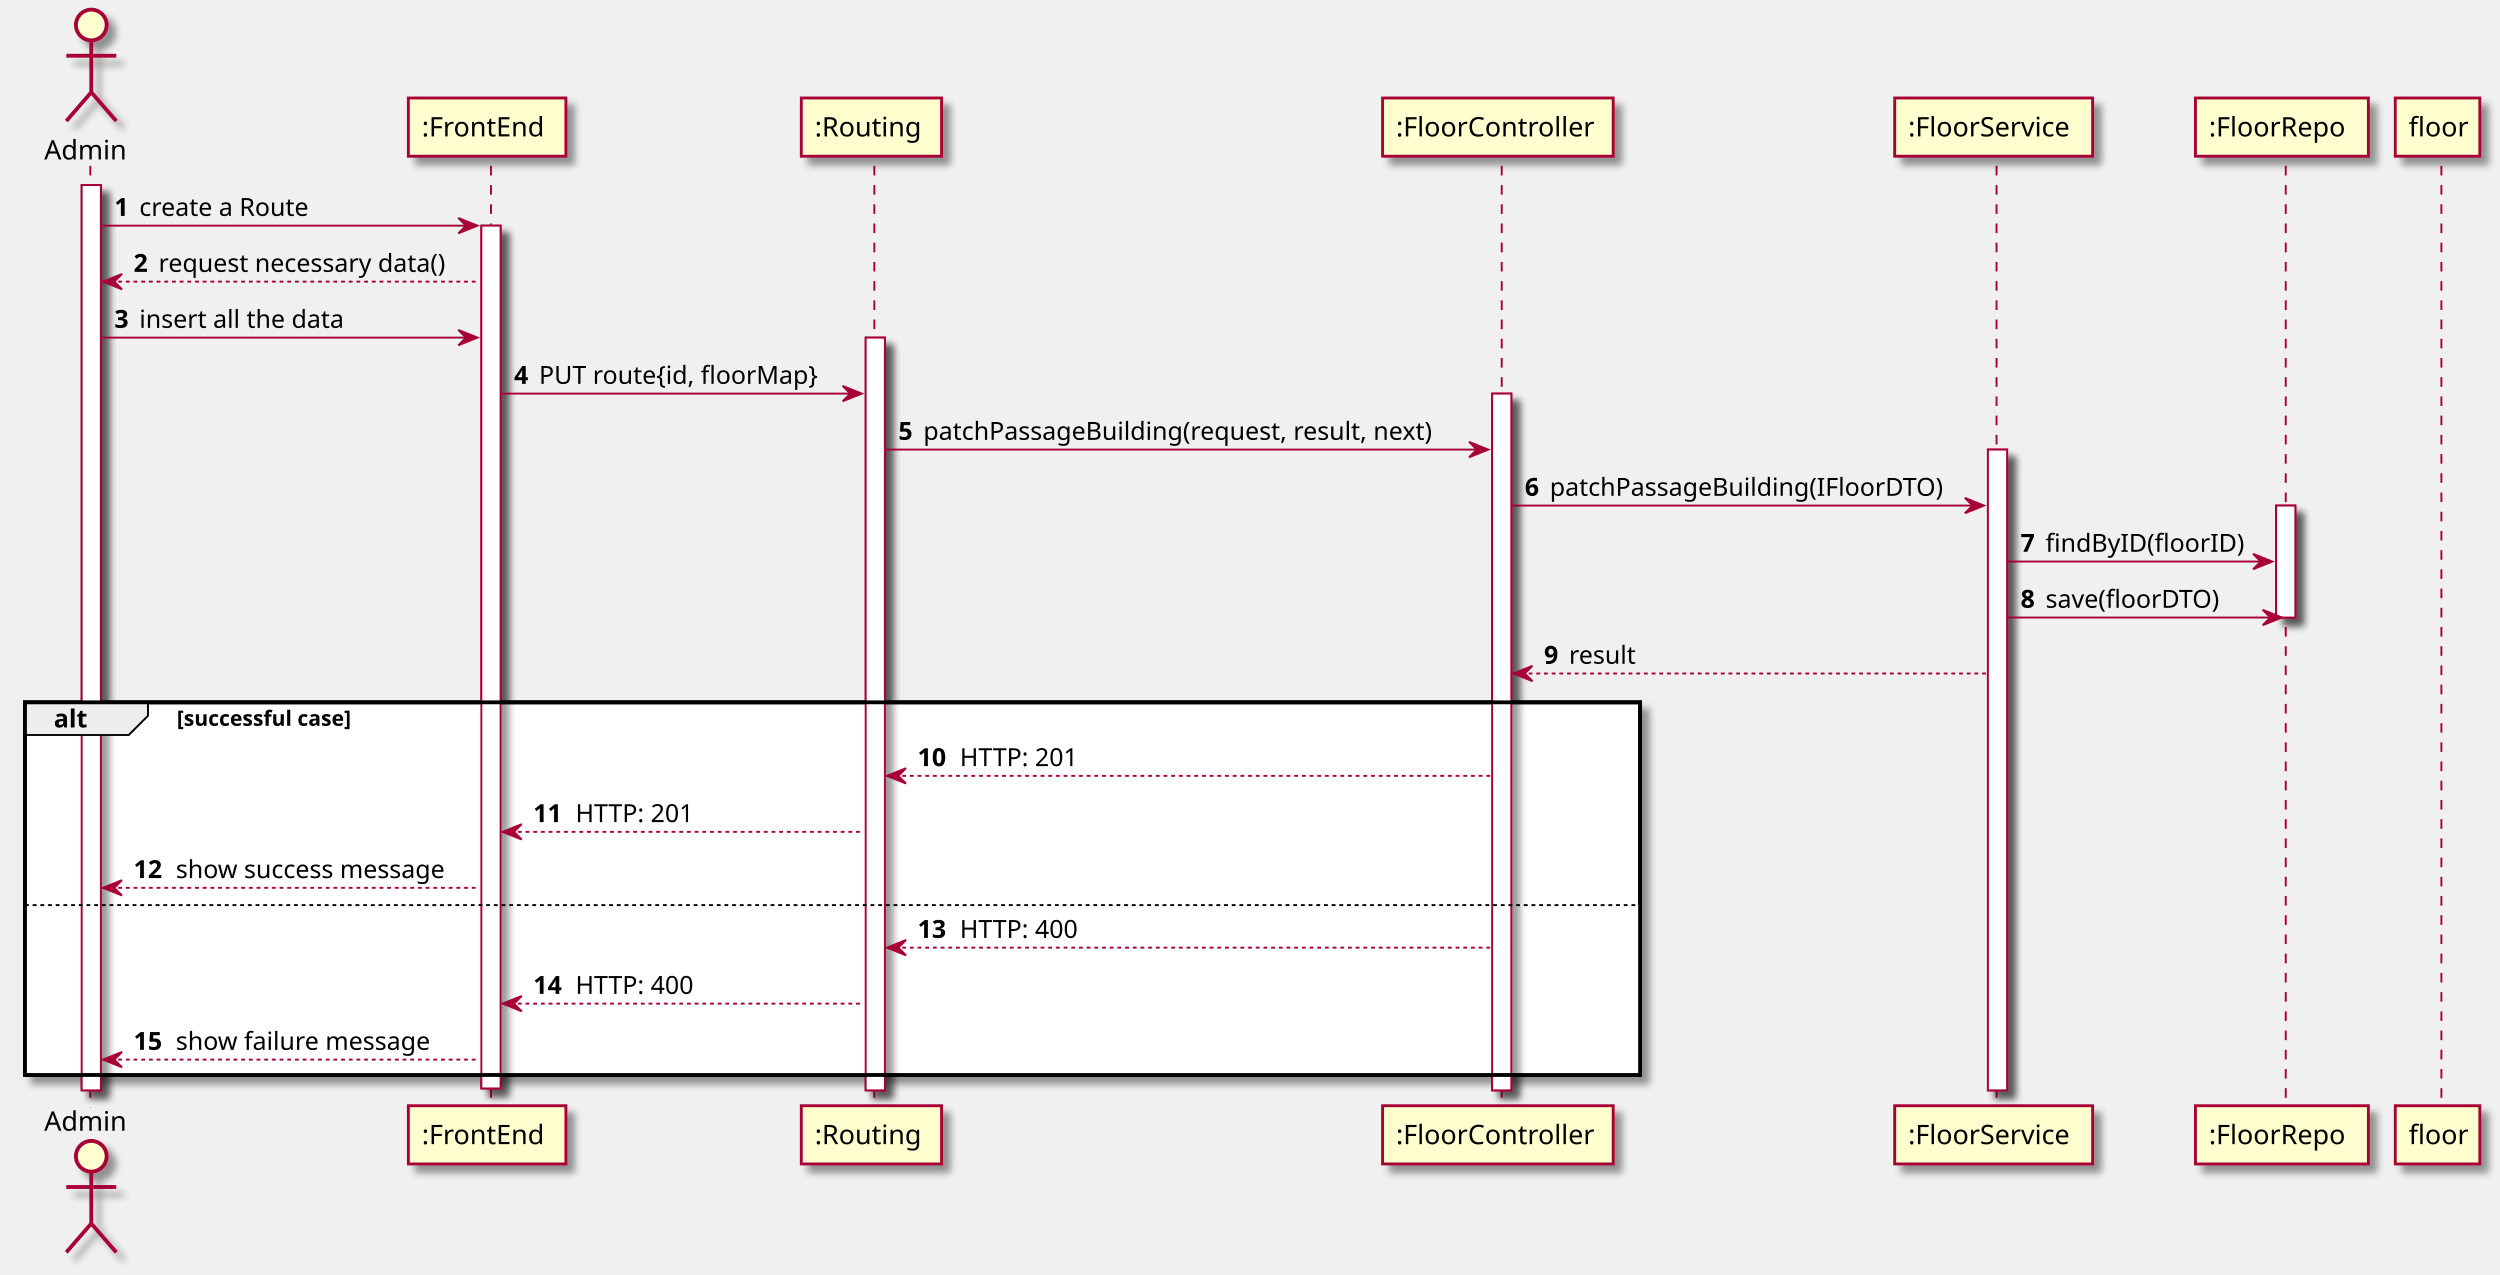
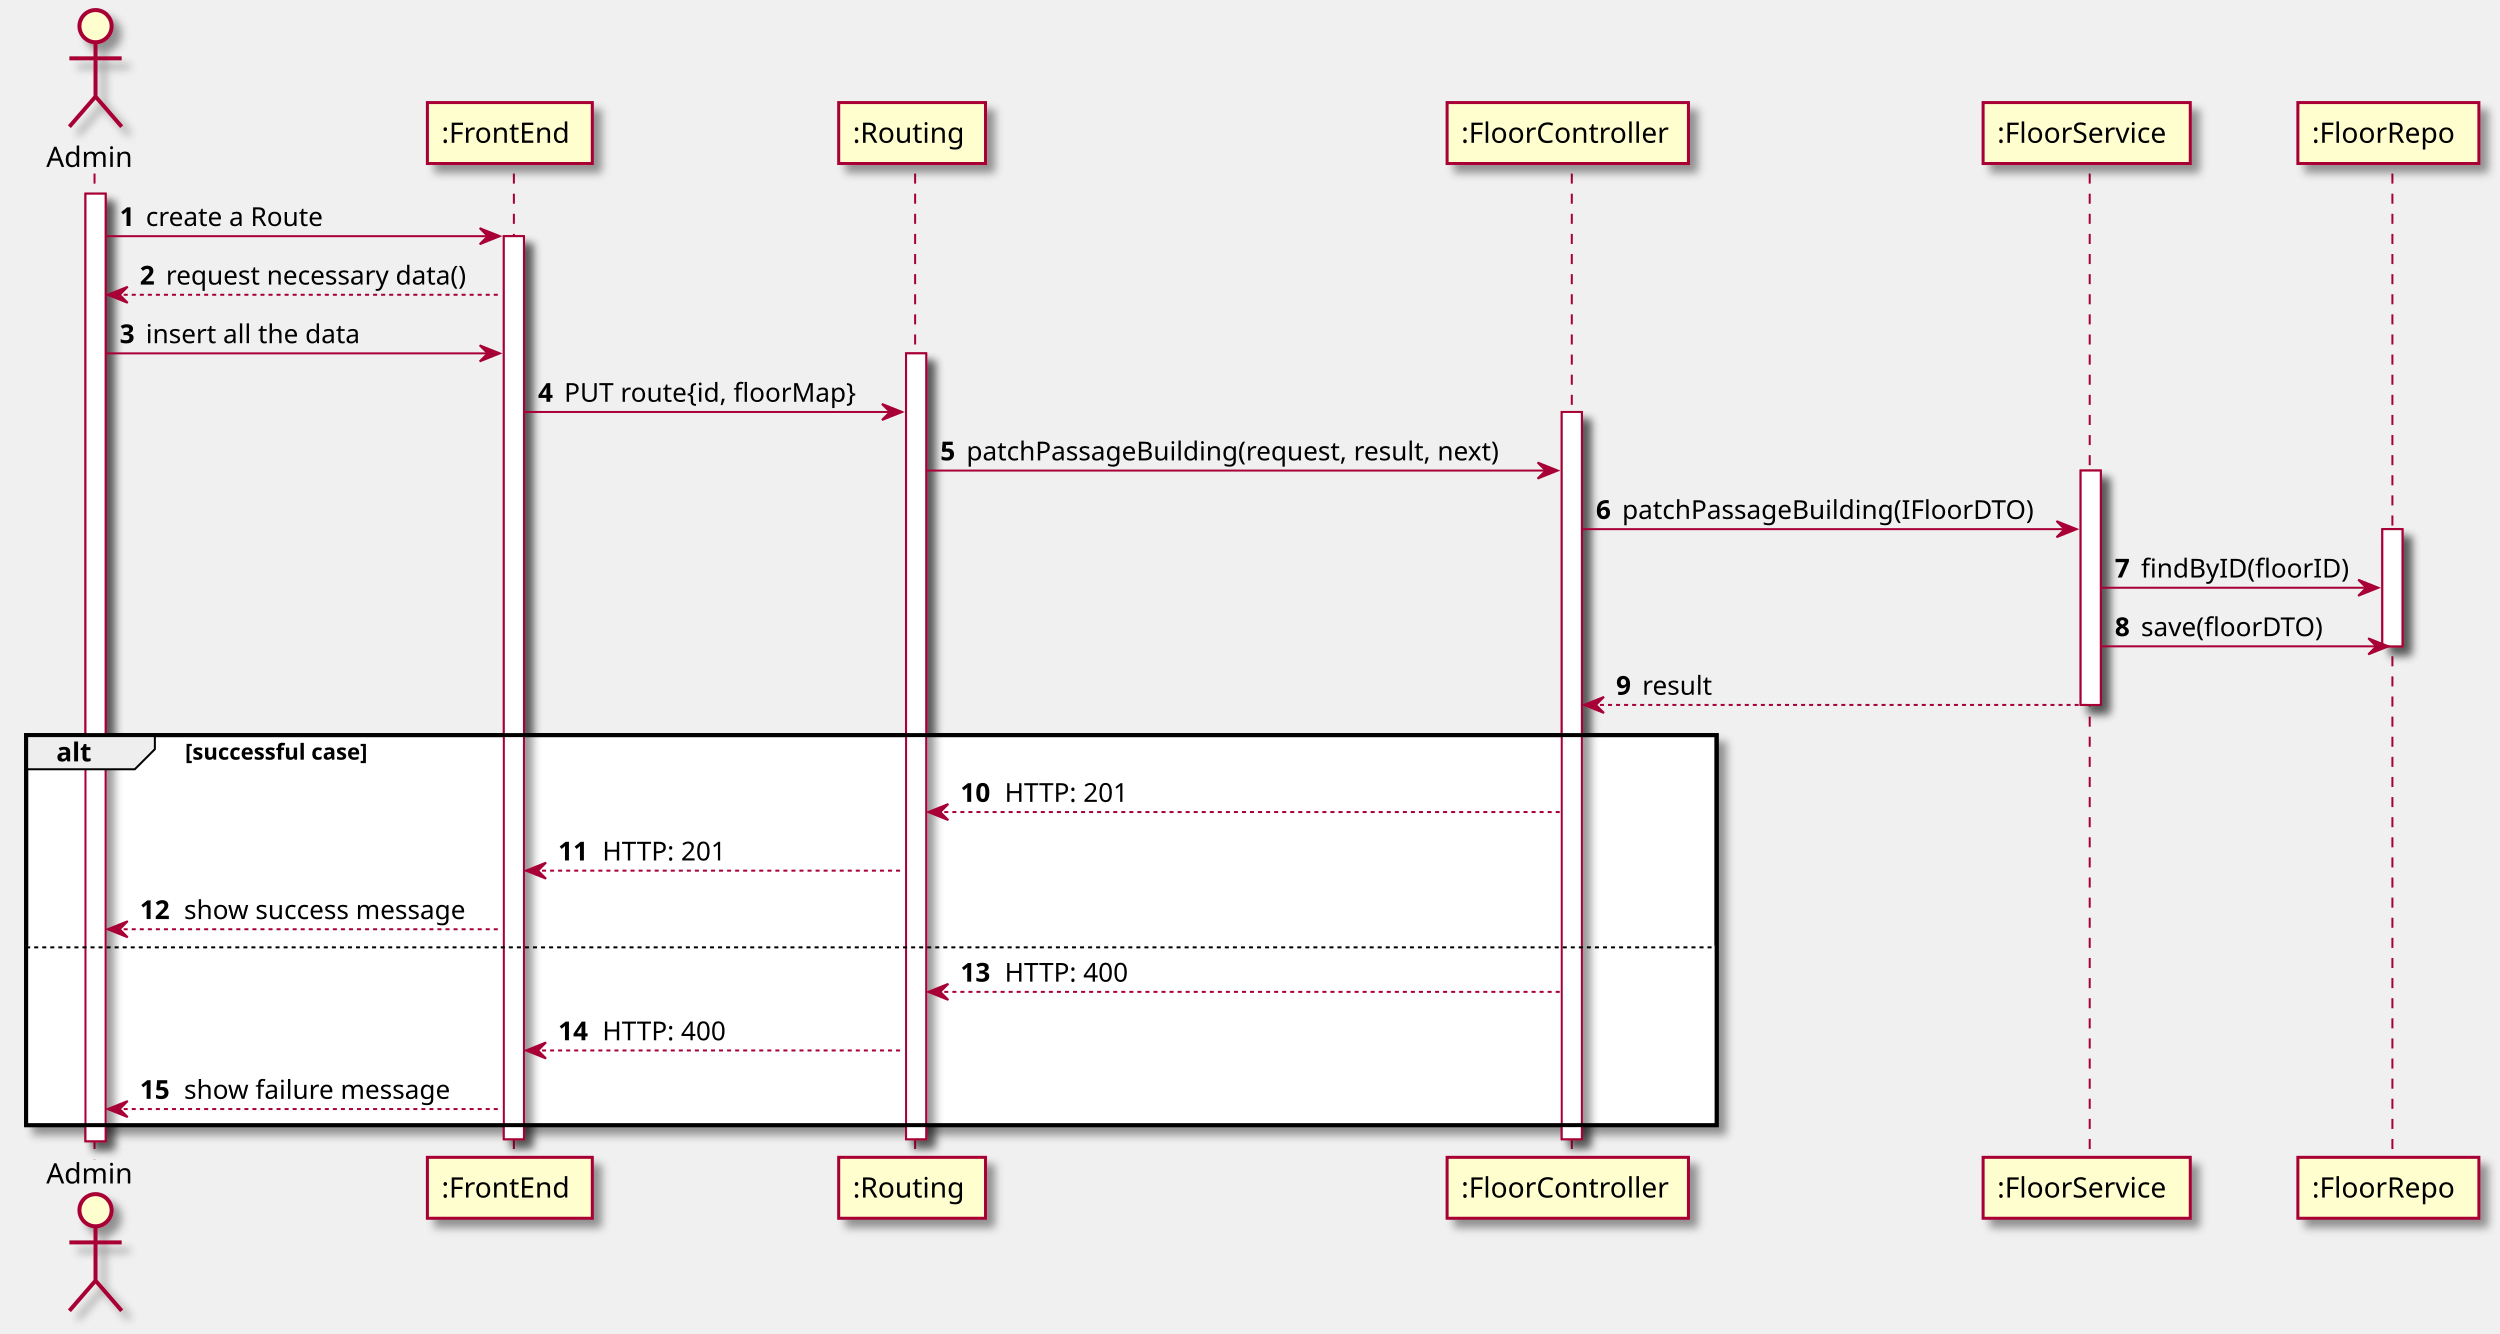
- <svg xmlns="http://www.w3.org/2000/svg" contentScriptType="application/ecmascript" contentStyleType="text/css" height="663px" preserveAspectRatio="none" style="width:1301px;height:663px;" version="1.1" viewBox="0 0 1301 663" width="1301px" zoomAndPan="magnify">
+ <svg xmlns="http://www.w3.org/2000/svg" contentScriptType="application/ecmascript" contentStyleType="text/css" height="663px" preserveAspectRatio="none" style="width:1243px;height:663px;" version="1.1" viewBox="0 0 1243 663" width="1243px" zoomAndPan="magnify">
  <defs>
-     <filter height="300%" id="f15qedr2ft3075" width="300%" x="-1" y="-1">
+     <filter height="300%" id="f1h34gz51g2jlm" width="300%" x="-1" y="-1">
      <feGaussianBlur result="blurOut" stdDeviation="2.0" />
      <feColorMatrix in="blurOut" result="blurOut2" type="matrix" values="0 0 0 0 0 0 0 0 0 0 0 0 0 0 0 0 0 0 .4 0" />
      <feOffset dx="4.0" dy="4.0" in="blurOut2" result="blurOut3" />
      <feBlend in="SourceGraphic" in2="blurOut3" mode="normal" />
    </filter>
  </defs>
  <g>
-     <rect fill="#FFFFFF" filter="url(#f15qedr2ft3075)" height="471.125" style="stroke: #A80036; stroke-width: 1.0;" width="10" x="42.5" y="96.297" />
-     <rect fill="#FFFFFF" filter="url(#f15qedr2ft3075)" height="448.992" style="stroke: #A80036; stroke-width: 1.0;" width="10" x="250.5" y="117.43" />
-     <rect fill="#FFFFFF" filter="url(#f15qedr2ft3075)" height="391.727" style="stroke: #A80036; stroke-width: 1.0;" width="10" x="450.5" y="175.695" />
-     <rect fill="#FFFFFF" filter="url(#f15qedr2ft3075)" height="362.594" style="stroke: #A80036; stroke-width: 1.0;" width="10" x="776.5" y="204.828" />
-     <rect fill="#FFFFFF" filter="url(#f15qedr2ft3075)" height="333.461" style="stroke: #A80036; stroke-width: 1.0;" width="10" x="1034.5" y="233.961" />
-     <rect fill="#FFFFFF" filter="url(#f15qedr2ft3075)" height="58.266" style="stroke: #A80036; stroke-width: 1.0;" width="10" x="1184.5" y="263.094" />
-     <rect fill="#FFFFFF" filter="url(#f15qedr2ft3075)" height="193.93" style="stroke: #000000; stroke-width: 2.0;" width="840.5" x="13" y="365.492" />
+     <rect fill="#FFFFFF" filter="url(#f1h34gz51g2jlm)" height="471.125" style="stroke: #A80036; stroke-width: 1.0;" width="10" x="42.5" y="96.297" />
+     <rect fill="#FFFFFF" filter="url(#f1h34gz51g2jlm)" height="448.992" style="stroke: #A80036; stroke-width: 1.0;" width="10" x="250.5" y="117.43" />
+     <rect fill="#FFFFFF" filter="url(#f1h34gz51g2jlm)" height="390.727" style="stroke: #A80036; stroke-width: 1.0;" width="10" x="450.5" y="175.695" />
+     <rect fill="#FFFFFF" filter="url(#f1h34gz51g2jlm)" height="361.594" style="stroke: #A80036; stroke-width: 1.0;" width="10" x="776.5" y="204.828" />
+     <rect fill="#FFFFFF" filter="url(#f1h34gz51g2jlm)" height="116.531" style="stroke: #A80036; stroke-width: 1.0;" width="10" x="1034.5" y="233.961" />
+     <rect fill="#FFFFFF" filter="url(#f1h34gz51g2jlm)" height="58.266" style="stroke: #A80036; stroke-width: 1.0;" width="10" x="1184.5" y="263.094" />
+     <rect fill="#FFFFFF" filter="url(#f1h34gz51g2jlm)" height="193.93" style="stroke: #000000; stroke-width: 2.0;" width="840.5" x="13" y="365.492" />
    <rect fill="#FFFFFF" height="89.398" style="stroke: none; stroke-width: 1.0;" width="840.5" x="13" y="470.023" />
    <line style="stroke: #A80036; stroke-width: 1.0; stroke-dasharray: 5.0,5.0;" x1="47" x2="47" y1="86.297" y2="576.422" />
    <line style="stroke: #A80036; stroke-width: 1.0; stroke-dasharray: 5.0,5.0;" x1="255.5" x2="255.5" y1="86.297" y2="576.422" />
    <line style="stroke: #A80036; stroke-width: 1.0; stroke-dasharray: 5.0,5.0;" x1="455" x2="455" y1="86.297" y2="576.422" />
    <line style="stroke: #A80036; stroke-width: 1.0; stroke-dasharray: 5.0,5.0;" x1="781.5" x2="781.5" y1="86.297" y2="576.422" />
    <line style="stroke: #A80036; stroke-width: 1.0; stroke-dasharray: 5.0,5.0;" x1="1039" x2="1039" y1="86.297" y2="576.422" />
    <line style="stroke: #A80036; stroke-width: 1.0; stroke-dasharray: 5.0,5.0;" x1="1189.5" x2="1189.5" y1="86.297" y2="576.422" />
-     <line style="stroke: #A80036; stroke-width: 1.0; stroke-dasharray: 5.0,5.0;" x1="1270.5" x2="1270.5" y1="86.297" y2="576.422" />
    <text fill="#000000" font-family="sans-serif" font-size="14" lengthAdjust="spacingAndGlyphs" textLength="43" x="23" y="82.995">Admin</text>
-     <ellipse cx="47.5" cy="13" fill="#FEFECE" filter="url(#f15qedr2ft3075)" rx="8" ry="8" style="stroke: #A80036; stroke-width: 2.0;" />
-     <path d="M47.5,21 L47.5,48 M34.5,29 L60.5,29 M47.5,48 L34.5,63 M47.5,48 L60.5,63 " fill="none" filter="url(#f15qedr2ft3075)" style="stroke: #A80036; stroke-width: 2.0;" />
+     <ellipse cx="47.5" cy="13" fill="#FEFECE" filter="url(#f1h34gz51g2jlm)" rx="8" ry="8" style="stroke: #A80036; stroke-width: 2.0;" />
+     <path d="M47.5,21 L47.5,48 M34.5,29 L60.5,29 M47.5,48 L34.5,63 M47.5,48 L60.5,63 " fill="none" filter="url(#f1h34gz51g2jlm)" style="stroke: #A80036; stroke-width: 2.0;" />
    <text fill="#000000" font-family="sans-serif" font-size="14" lengthAdjust="spacingAndGlyphs" textLength="43" x="23" y="588.417">Admin</text>
-     <ellipse cx="47.5" cy="601.719" fill="#FEFECE" filter="url(#f15qedr2ft3075)" rx="8" ry="8" style="stroke: #A80036; stroke-width: 2.0;" />
-     <path d="M47.5,609.719 L47.5,636.719 M34.5,617.719 L60.5,617.719 M47.5,636.719 L34.5,651.719 M47.5,636.719 L60.5,651.719 " fill="none" filter="url(#f15qedr2ft3075)" style="stroke: #A80036; stroke-width: 2.0;" />
-     <rect fill="#FEFECE" filter="url(#f15qedr2ft3075)" height="30.297" style="stroke: #A80036; stroke-width: 1.5;" width="82" x="212.5" y="51" />
+     <ellipse cx="47.5" cy="601.719" fill="#FEFECE" filter="url(#f1h34gz51g2jlm)" rx="8" ry="8" style="stroke: #A80036; stroke-width: 2.0;" />
+     <path d="M47.5,609.719 L47.5,636.719 M34.5,617.719 L60.5,617.719 M47.5,636.719 L34.5,651.719 M47.5,636.719 L60.5,651.719 " fill="none" filter="url(#f1h34gz51g2jlm)" style="stroke: #A80036; stroke-width: 2.0;" />
+     <rect fill="#FEFECE" filter="url(#f1h34gz51g2jlm)" height="30.297" style="stroke: #A80036; stroke-width: 1.5;" width="82" x="212.5" y="51" />
    <text fill="#000000" font-family="sans-serif" font-size="14" lengthAdjust="spacingAndGlyphs" textLength="68" x="219.5" y="70.995">:FrontEnd</text>
-     <rect fill="#FEFECE" filter="url(#f15qedr2ft3075)" height="30.297" style="stroke: #A80036; stroke-width: 1.5;" width="82" x="212.5" y="575.422" />
+     <rect fill="#FEFECE" filter="url(#f1h34gz51g2jlm)" height="30.297" style="stroke: #A80036; stroke-width: 1.5;" width="82" x="212.5" y="575.422" />
    <text fill="#000000" font-family="sans-serif" font-size="14" lengthAdjust="spacingAndGlyphs" textLength="68" x="219.5" y="595.417">:FrontEnd</text>
-     <rect fill="#FEFECE" filter="url(#f15qedr2ft3075)" height="30.297" style="stroke: #A80036; stroke-width: 1.5;" width="73" x="417" y="51" />
+     <rect fill="#FEFECE" filter="url(#f1h34gz51g2jlm)" height="30.297" style="stroke: #A80036; stroke-width: 1.5;" width="73" x="417" y="51" />
    <text fill="#000000" font-family="sans-serif" font-size="14" lengthAdjust="spacingAndGlyphs" textLength="59" x="424" y="70.995">:Routing</text>
-     <rect fill="#FEFECE" filter="url(#f15qedr2ft3075)" height="30.297" style="stroke: #A80036; stroke-width: 1.5;" width="73" x="417" y="575.422" />
+     <rect fill="#FEFECE" filter="url(#f1h34gz51g2jlm)" height="30.297" style="stroke: #A80036; stroke-width: 1.5;" width="73" x="417" y="575.422" />
    <text fill="#000000" font-family="sans-serif" font-size="14" lengthAdjust="spacingAndGlyphs" textLength="59" x="424" y="595.417">:Routing</text>
-     <rect fill="#FEFECE" filter="url(#f15qedr2ft3075)" height="30.297" style="stroke: #A80036; stroke-width: 1.5;" width="120" x="719.5" y="51" />
+     <rect fill="#FEFECE" filter="url(#f1h34gz51g2jlm)" height="30.297" style="stroke: #A80036; stroke-width: 1.5;" width="120" x="719.5" y="51" />
    <text fill="#000000" font-family="sans-serif" font-size="14" lengthAdjust="spacingAndGlyphs" textLength="106" x="726.5" y="70.995">:FloorController</text>
-     <rect fill="#FEFECE" filter="url(#f15qedr2ft3075)" height="30.297" style="stroke: #A80036; stroke-width: 1.5;" width="120" x="719.5" y="575.422" />
+     <rect fill="#FEFECE" filter="url(#f1h34gz51g2jlm)" height="30.297" style="stroke: #A80036; stroke-width: 1.5;" width="120" x="719.5" y="575.422" />
    <text fill="#000000" font-family="sans-serif" font-size="14" lengthAdjust="spacingAndGlyphs" textLength="106" x="726.5" y="595.417">:FloorController</text>
-     <rect fill="#FEFECE" filter="url(#f15qedr2ft3075)" height="30.297" style="stroke: #A80036; stroke-width: 1.5;" width="103" x="986" y="51" />
+     <rect fill="#FEFECE" filter="url(#f1h34gz51g2jlm)" height="30.297" style="stroke: #A80036; stroke-width: 1.5;" width="103" x="986" y="51" />
    <text fill="#000000" font-family="sans-serif" font-size="14" lengthAdjust="spacingAndGlyphs" textLength="89" x="993" y="70.995">:FloorService</text>
-     <rect fill="#FEFECE" filter="url(#f15qedr2ft3075)" height="30.297" style="stroke: #A80036; stroke-width: 1.5;" width="103" x="986" y="575.422" />
+     <rect fill="#FEFECE" filter="url(#f1h34gz51g2jlm)" height="30.297" style="stroke: #A80036; stroke-width: 1.5;" width="103" x="986" y="575.422" />
    <text fill="#000000" font-family="sans-serif" font-size="14" lengthAdjust="spacingAndGlyphs" textLength="89" x="993" y="595.417">:FloorService</text>
-     <rect fill="#FEFECE" filter="url(#f15qedr2ft3075)" height="30.297" style="stroke: #A80036; stroke-width: 1.5;" width="90" x="1142.5" y="51" />
+     <rect fill="#FEFECE" filter="url(#f1h34gz51g2jlm)" height="30.297" style="stroke: #A80036; stroke-width: 1.5;" width="90" x="1142.5" y="51" />
    <text fill="#000000" font-family="sans-serif" font-size="14" lengthAdjust="spacingAndGlyphs" textLength="76" x="1149.5" y="70.995">:FloorRepo</text>
-     <rect fill="#FEFECE" filter="url(#f15qedr2ft3075)" height="30.297" style="stroke: #A80036; stroke-width: 1.5;" width="90" x="1142.5" y="575.422" />
+     <rect fill="#FEFECE" filter="url(#f1h34gz51g2jlm)" height="30.297" style="stroke: #A80036; stroke-width: 1.5;" width="90" x="1142.5" y="575.422" />
    <text fill="#000000" font-family="sans-serif" font-size="14" lengthAdjust="spacingAndGlyphs" textLength="76" x="1149.5" y="595.417">:FloorRepo</text>
-     <rect fill="#FEFECE" filter="url(#f15qedr2ft3075)" height="30.297" style="stroke: #A80036; stroke-width: 1.5;" width="44" x="1246.5" y="51" />
-     <text fill="#000000" font-family="sans-serif" font-size="14" lengthAdjust="spacingAndGlyphs" textLength="30" x="1253.5" y="70.995">floor</text>
-     <rect fill="#FEFECE" filter="url(#f15qedr2ft3075)" height="30.297" style="stroke: #A80036; stroke-width: 1.5;" width="44" x="1246.5" y="575.422" />
-     <text fill="#000000" font-family="sans-serif" font-size="14" lengthAdjust="spacingAndGlyphs" textLength="30" x="1253.5" y="595.417">floor</text>
-     <rect fill="#FFFFFF" filter="url(#f15qedr2ft3075)" height="471.125" style="stroke: #A80036; stroke-width: 1.0;" width="10" x="42.5" y="96.297" />
-     <rect fill="#FFFFFF" filter="url(#f15qedr2ft3075)" height="448.992" style="stroke: #A80036; stroke-width: 1.0;" width="10" x="250.5" y="117.43" />
-     <rect fill="#FFFFFF" filter="url(#f15qedr2ft3075)" height="391.727" style="stroke: #A80036; stroke-width: 1.0;" width="10" x="450.5" y="175.695" />
-     <rect fill="#FFFFFF" filter="url(#f15qedr2ft3075)" height="362.594" style="stroke: #A80036; stroke-width: 1.0;" width="10" x="776.5" y="204.828" />
-     <rect fill="#FFFFFF" filter="url(#f15qedr2ft3075)" height="333.461" style="stroke: #A80036; stroke-width: 1.0;" width="10" x="1034.5" y="233.961" />
-     <rect fill="#FFFFFF" filter="url(#f15qedr2ft3075)" height="58.266" style="stroke: #A80036; stroke-width: 1.0;" width="10" x="1184.5" y="263.094" />
+     <rect fill="#FFFFFF" filter="url(#f1h34gz51g2jlm)" height="471.125" style="stroke: #A80036; stroke-width: 1.0;" width="10" x="42.5" y="96.297" />
+     <rect fill="#FFFFFF" filter="url(#f1h34gz51g2jlm)" height="448.992" style="stroke: #A80036; stroke-width: 1.0;" width="10" x="250.5" y="117.43" />
+     <rect fill="#FFFFFF" filter="url(#f1h34gz51g2jlm)" height="390.727" style="stroke: #A80036; stroke-width: 1.0;" width="10" x="450.5" y="175.695" />
+     <rect fill="#FFFFFF" filter="url(#f1h34gz51g2jlm)" height="361.594" style="stroke: #A80036; stroke-width: 1.0;" width="10" x="776.5" y="204.828" />
+     <rect fill="#FFFFFF" filter="url(#f1h34gz51g2jlm)" height="116.531" style="stroke: #A80036; stroke-width: 1.0;" width="10" x="1034.5" y="233.961" />
+     <rect fill="#FFFFFF" filter="url(#f1h34gz51g2jlm)" height="58.266" style="stroke: #A80036; stroke-width: 1.0;" width="10" x="1184.5" y="263.094" />
    <polygon fill="#A80036" points="238.5,113.43,248.5,117.43,238.5,121.43,242.5,117.43" style="stroke: #A80036; stroke-width: 1.0;" />
    <line style="stroke: #A80036; stroke-width: 1.0;" x1="52.5" x2="244.5" y1="117.43" y2="117.43" />
    <text fill="#000000" font-family="sans-serif" font-size="13" font-weight="bold" lengthAdjust="spacingAndGlyphs" textLength="9" x="59.5" y="112.364">1</text>
    <text fill="#000000" font-family="sans-serif" font-size="13" lengthAdjust="spacingAndGlyphs" textLength="94" x="72.5" y="112.364">create a Route</text>
    <polygon fill="#A80036" points="63.5,142.562,53.5,146.562,63.5,150.562,59.5,146.562" style="stroke: #A80036; stroke-width: 1.0;" />
    <line style="stroke: #A80036; stroke-width: 1.0; stroke-dasharray: 2.0,2.0;" x1="57.5" x2="249.5" y1="146.562" y2="146.562" />
    <text fill="#000000" font-family="sans-serif" font-size="13" font-weight="bold" lengthAdjust="spacingAndGlyphs" textLength="9" x="69.5" y="141.497">2</text>
    <text fill="#000000" font-family="sans-serif" font-size="13" lengthAdjust="spacingAndGlyphs" textLength="161" x="82.5" y="141.497">request necessary data()</text>
    <polygon fill="#A80036" points="238.5,171.695,248.5,175.695,238.5,179.695,242.5,175.695" style="stroke: #A80036; stroke-width: 1.0;" />
    <line style="stroke: #A80036; stroke-width: 1.0;" x1="52.5" x2="244.5" y1="175.695" y2="175.695" />
    <text fill="#000000" font-family="sans-serif" font-size="13" font-weight="bold" lengthAdjust="spacingAndGlyphs" textLength="9" x="59.5" y="170.629">3</text>
    <text fill="#000000" font-family="sans-serif" font-size="13" lengthAdjust="spacingAndGlyphs" textLength="112" x="72.5" y="170.629">insert all the data</text>
    <polygon fill="#A80036" points="438.5,200.828,448.5,204.828,438.5,208.828,442.5,204.828" style="stroke: #A80036; stroke-width: 1.0;" />
    <line style="stroke: #A80036; stroke-width: 1.0;" x1="260.5" x2="444.5" y1="204.828" y2="204.828" />
    <text fill="#000000" font-family="sans-serif" font-size="13" font-weight="bold" lengthAdjust="spacingAndGlyphs" textLength="9" x="267.5" y="199.762">4</text>
    <text fill="#000000" font-family="sans-serif" font-size="13" lengthAdjust="spacingAndGlyphs" textLength="153" x="280.5" y="199.762">PUT route{id, floorMap}</text>
    <polygon fill="#A80036" points="764.5,229.961,774.5,233.961,764.5,237.961,768.5,233.961" style="stroke: #A80036; stroke-width: 1.0;" />
    <line style="stroke: #A80036; stroke-width: 1.0;" x1="460.5" x2="770.5" y1="233.961" y2="233.961" />
    <text fill="#000000" font-family="sans-serif" font-size="13" font-weight="bold" lengthAdjust="spacingAndGlyphs" textLength="9" x="467.5" y="228.895">5</text>
    <text fill="#000000" font-family="sans-serif" font-size="13" lengthAdjust="spacingAndGlyphs" textLength="279" x="480.5" y="228.895">patchPassageBuilding(request, result, next)</text>
    <polygon fill="#A80036" points="1022.5,259.094,1032.5,263.094,1022.5,267.094,1026.5,263.094" style="stroke: #A80036; stroke-width: 1.0;" />
    <line style="stroke: #A80036; stroke-width: 1.0;" x1="786.5" x2="1028.5" y1="263.094" y2="263.094" />
    <text fill="#000000" font-family="sans-serif" font-size="13" font-weight="bold" lengthAdjust="spacingAndGlyphs" textLength="9" x="793.5" y="258.028">6</text>
    <text fill="#000000" font-family="sans-serif" font-size="13" lengthAdjust="spacingAndGlyphs" textLength="211" x="806.5" y="258.028">patchPassageBuilding(IFloorDTO)</text>
    <polygon fill="#A80036" points="1172.5,288.227,1182.5,292.227,1172.5,296.227,1176.5,292.227" style="stroke: #A80036; stroke-width: 1.0;" />
    <line style="stroke: #A80036; stroke-width: 1.0;" x1="1044.5" x2="1178.5" y1="292.227" y2="292.227" />
    <text fill="#000000" font-family="sans-serif" font-size="13" font-weight="bold" lengthAdjust="spacingAndGlyphs" textLength="9" x="1051.5" y="287.161">7</text>
    <text fill="#000000" font-family="sans-serif" font-size="13" lengthAdjust="spacingAndGlyphs" textLength="103" x="1064.5" y="287.161">findByID(floorID)</text>
    <polygon fill="#A80036" points="1177.5,317.359,1187.5,321.359,1177.5,325.359,1181.5,321.359" style="stroke: #A80036; stroke-width: 1.0;" />
    <line style="stroke: #A80036; stroke-width: 1.0;" x1="1044.5" x2="1183.5" y1="321.359" y2="321.359" />
    <text fill="#000000" font-family="sans-serif" font-size="13" font-weight="bold" lengthAdjust="spacingAndGlyphs" textLength="9" x="1051.5" y="316.293">8</text>
    <text fill="#000000" font-family="sans-serif" font-size="13" lengthAdjust="spacingAndGlyphs" textLength="95" x="1064.5" y="316.293">save(floorDTO)</text>
    <polygon fill="#A80036" points="797.5,346.492,787.5,350.492,797.5,354.492,793.5,350.492" style="stroke: #A80036; stroke-width: 1.0;" />
-     <line style="stroke: #A80036; stroke-width: 1.0; stroke-dasharray: 2.0,2.0;" x1="791.5" x2="1033.5" y1="350.492" y2="350.492" />
+     <line style="stroke: #A80036; stroke-width: 1.0; stroke-dasharray: 2.0,2.0;" x1="791.5" x2="1038.5" y1="350.492" y2="350.492" />
    <text fill="#000000" font-family="sans-serif" font-size="13" font-weight="bold" lengthAdjust="spacingAndGlyphs" textLength="9" x="803.5" y="345.426">9</text>
    <text fill="#000000" font-family="sans-serif" font-size="13" lengthAdjust="spacingAndGlyphs" textLength="36" x="816.5" y="345.426">result</text>
    <path d="M13,365.492 L77,365.492 L77,372.492 L67,382.492 L13,382.492 L13,365.492 " fill="#EEEEEE" style="stroke: #000000; stroke-width: 1.0;" />
    <rect fill="none" height="193.93" style="stroke: #000000; stroke-width: 2.0;" width="840.5" x="13" y="365.492" />
    <text fill="#000000" font-family="sans-serif" font-size="13" font-weight="bold" lengthAdjust="spacingAndGlyphs" textLength="19" x="28" y="378.559">alt</text>
    <text fill="#000000" font-family="sans-serif" font-size="11" font-weight="bold" lengthAdjust="spacingAndGlyphs" textLength="112" x="92" y="377.703">[successful case]</text>
    <polygon fill="#A80036" points="471.5,399.758,461.5,403.758,471.5,407.758,467.5,403.758" style="stroke: #A80036; stroke-width: 1.0;" />
    <line style="stroke: #A80036; stroke-width: 1.0; stroke-dasharray: 2.0,2.0;" x1="465.5" x2="775.5" y1="403.758" y2="403.758" />
    <text fill="#000000" font-family="sans-serif" font-size="13" font-weight="bold" lengthAdjust="spacingAndGlyphs" textLength="18" x="477.5" y="398.692">10</text>
    <text fill="#000000" font-family="sans-serif" font-size="13" lengthAdjust="spacingAndGlyphs" textLength="64" x="499.5" y="398.692">HTTP: 201</text>
    <polygon fill="#A80036" points="271.5,428.891,261.5,432.891,271.5,436.891,267.5,432.891" style="stroke: #A80036; stroke-width: 1.0;" />
    <line style="stroke: #A80036; stroke-width: 1.0; stroke-dasharray: 2.0,2.0;" x1="265.5" x2="449.5" y1="432.891" y2="432.891" />
    <text fill="#000000" font-family="sans-serif" font-size="13" font-weight="bold" lengthAdjust="spacingAndGlyphs" textLength="18" x="277.5" y="427.825">11</text>
    <text fill="#000000" font-family="sans-serif" font-size="13" lengthAdjust="spacingAndGlyphs" textLength="64" x="299.5" y="427.825">HTTP: 201</text>
    <polygon fill="#A80036" points="63.5,458.023,53.5,462.023,63.5,466.023,59.5,462.023" style="stroke: #A80036; stroke-width: 1.0;" />
    <line style="stroke: #A80036; stroke-width: 1.0; stroke-dasharray: 2.0,2.0;" x1="57.5" x2="249.5" y1="462.023" y2="462.023" />
    <text fill="#000000" font-family="sans-serif" font-size="13" font-weight="bold" lengthAdjust="spacingAndGlyphs" textLength="18" x="69.5" y="456.957">12</text>
    <text fill="#000000" font-family="sans-serif" font-size="13" lengthAdjust="spacingAndGlyphs" textLength="150" x="91.5" y="456.957">show success message</text>
    <line style="stroke: #000000; stroke-width: 1.0; stroke-dasharray: 2.0,2.0;" x1="13" x2="853.5" y1="471.023" y2="471.023" />
    <polygon fill="#A80036" points="471.5,489.156,461.5,493.156,471.5,497.156,467.5,493.156" style="stroke: #A80036; stroke-width: 1.0;" />
    <line style="stroke: #A80036; stroke-width: 1.0; stroke-dasharray: 2.0,2.0;" x1="465.5" x2="775.5" y1="493.156" y2="493.156" />
    <text fill="#000000" font-family="sans-serif" font-size="13" font-weight="bold" lengthAdjust="spacingAndGlyphs" textLength="18" x="477.5" y="488.09">13</text>
    <text fill="#000000" font-family="sans-serif" font-size="13" lengthAdjust="spacingAndGlyphs" textLength="64" x="499.5" y="488.09">HTTP: 400</text>
    <polygon fill="#A80036" points="271.5,518.289,261.5,522.289,271.5,526.289,267.5,522.289" style="stroke: #A80036; stroke-width: 1.0;" />
    <line style="stroke: #A80036; stroke-width: 1.0; stroke-dasharray: 2.0,2.0;" x1="265.5" x2="449.5" y1="522.289" y2="522.289" />
    <text fill="#000000" font-family="sans-serif" font-size="13" font-weight="bold" lengthAdjust="spacingAndGlyphs" textLength="18" x="277.5" y="517.223">14</text>
    <text fill="#000000" font-family="sans-serif" font-size="13" lengthAdjust="spacingAndGlyphs" textLength="64" x="299.5" y="517.223">HTTP: 400</text>
    <polygon fill="#A80036" points="63.5,547.422,53.5,551.422,63.5,555.422,59.5,551.422" style="stroke: #A80036; stroke-width: 1.0;" />
    <line style="stroke: #A80036; stroke-width: 1.0; stroke-dasharray: 2.0,2.0;" x1="57.5" x2="249.5" y1="551.422" y2="551.422" />
    <text fill="#000000" font-family="sans-serif" font-size="13" font-weight="bold" lengthAdjust="spacingAndGlyphs" textLength="18" x="69.5" y="546.356">15</text>
    <text fill="#000000" font-family="sans-serif" font-size="13" lengthAdjust="spacingAndGlyphs" textLength="138" x="91.5" y="546.356">show failure message</text>
  </g>
</svg>
